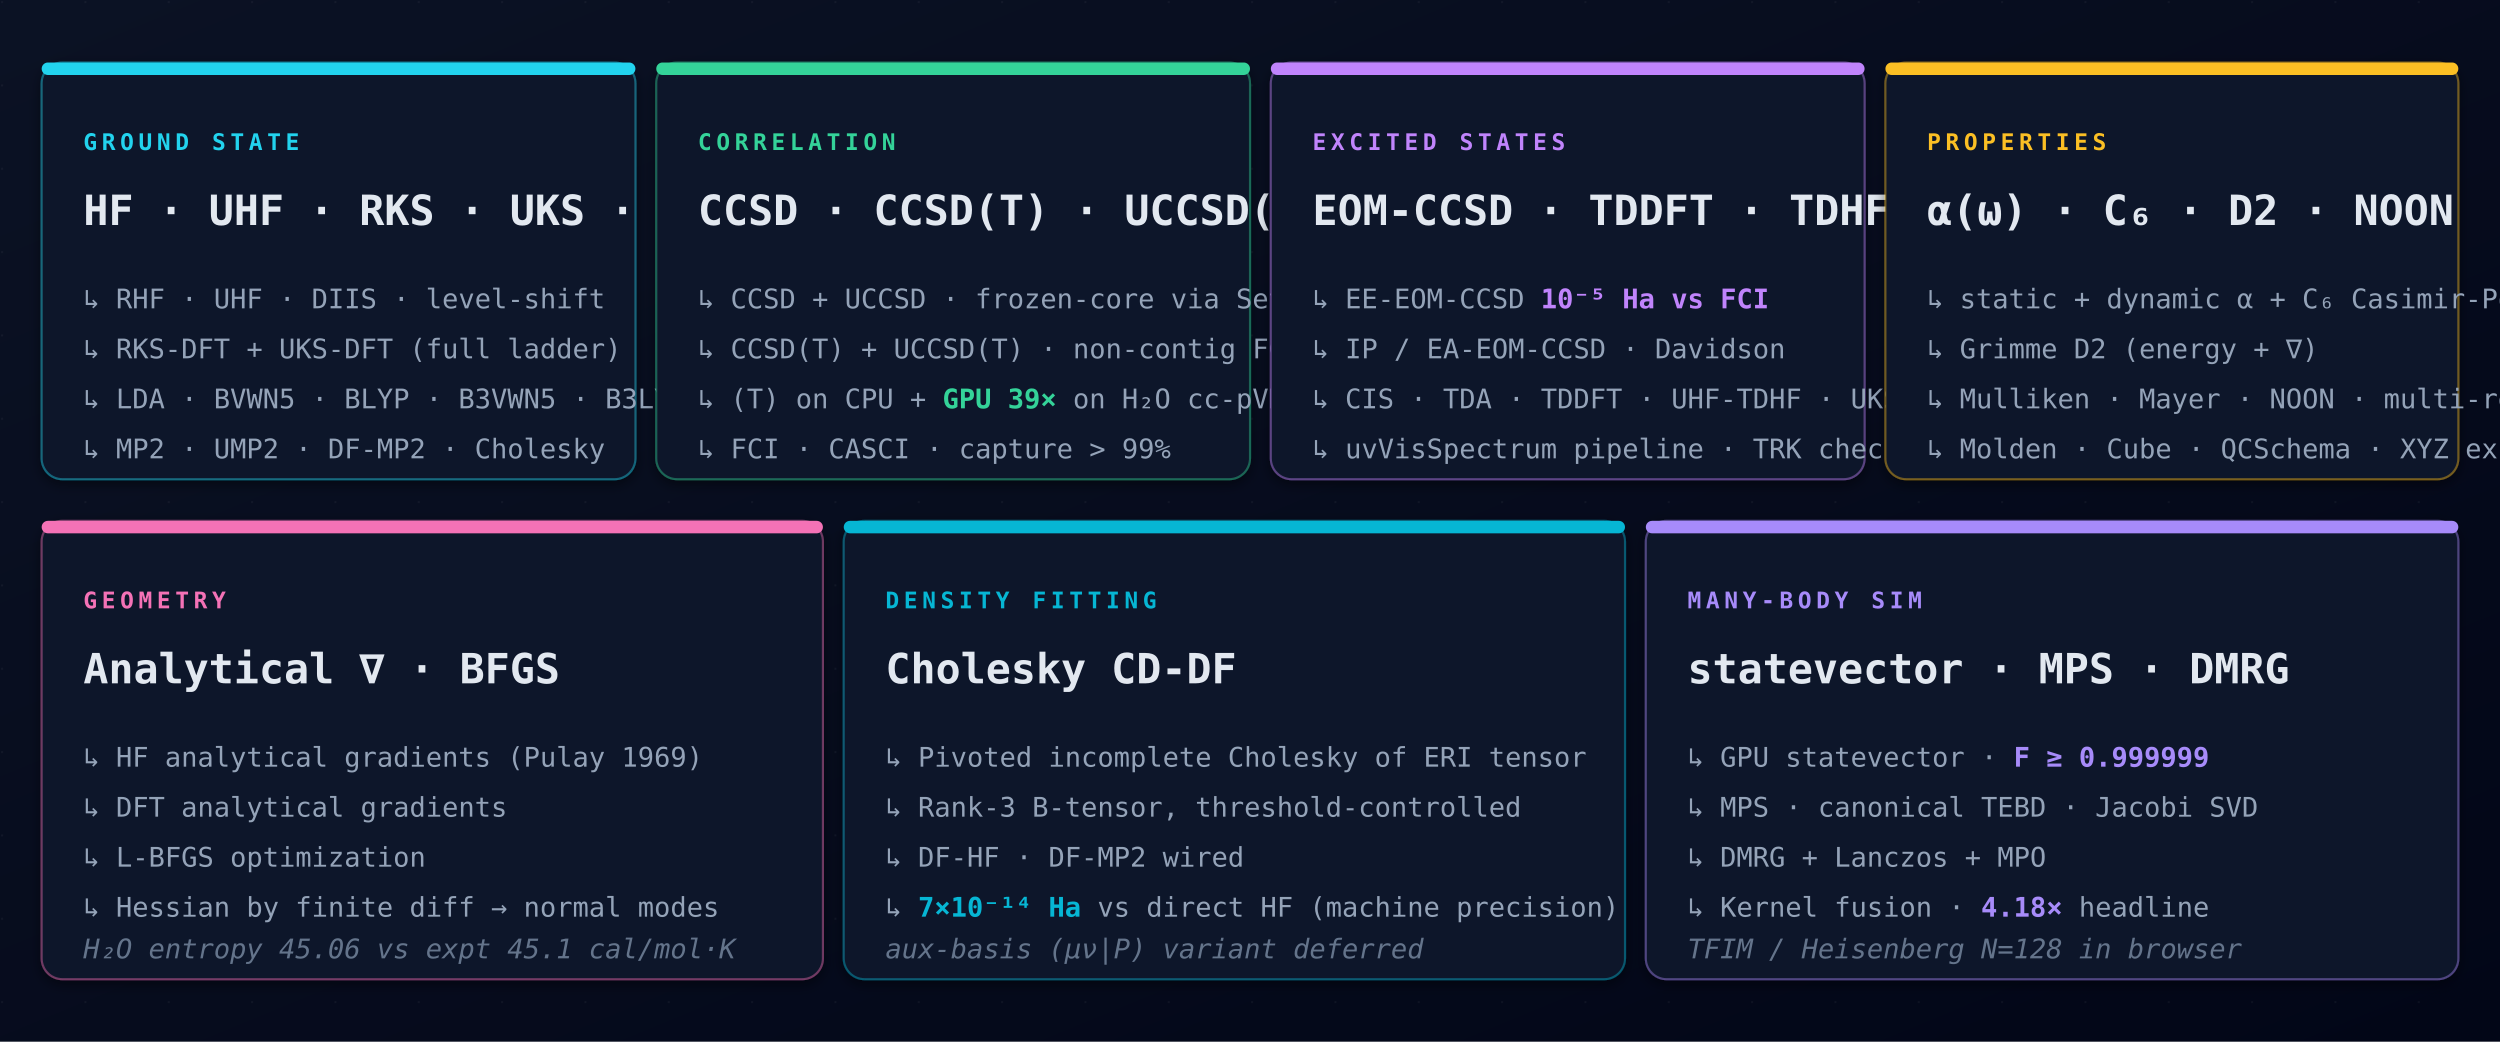
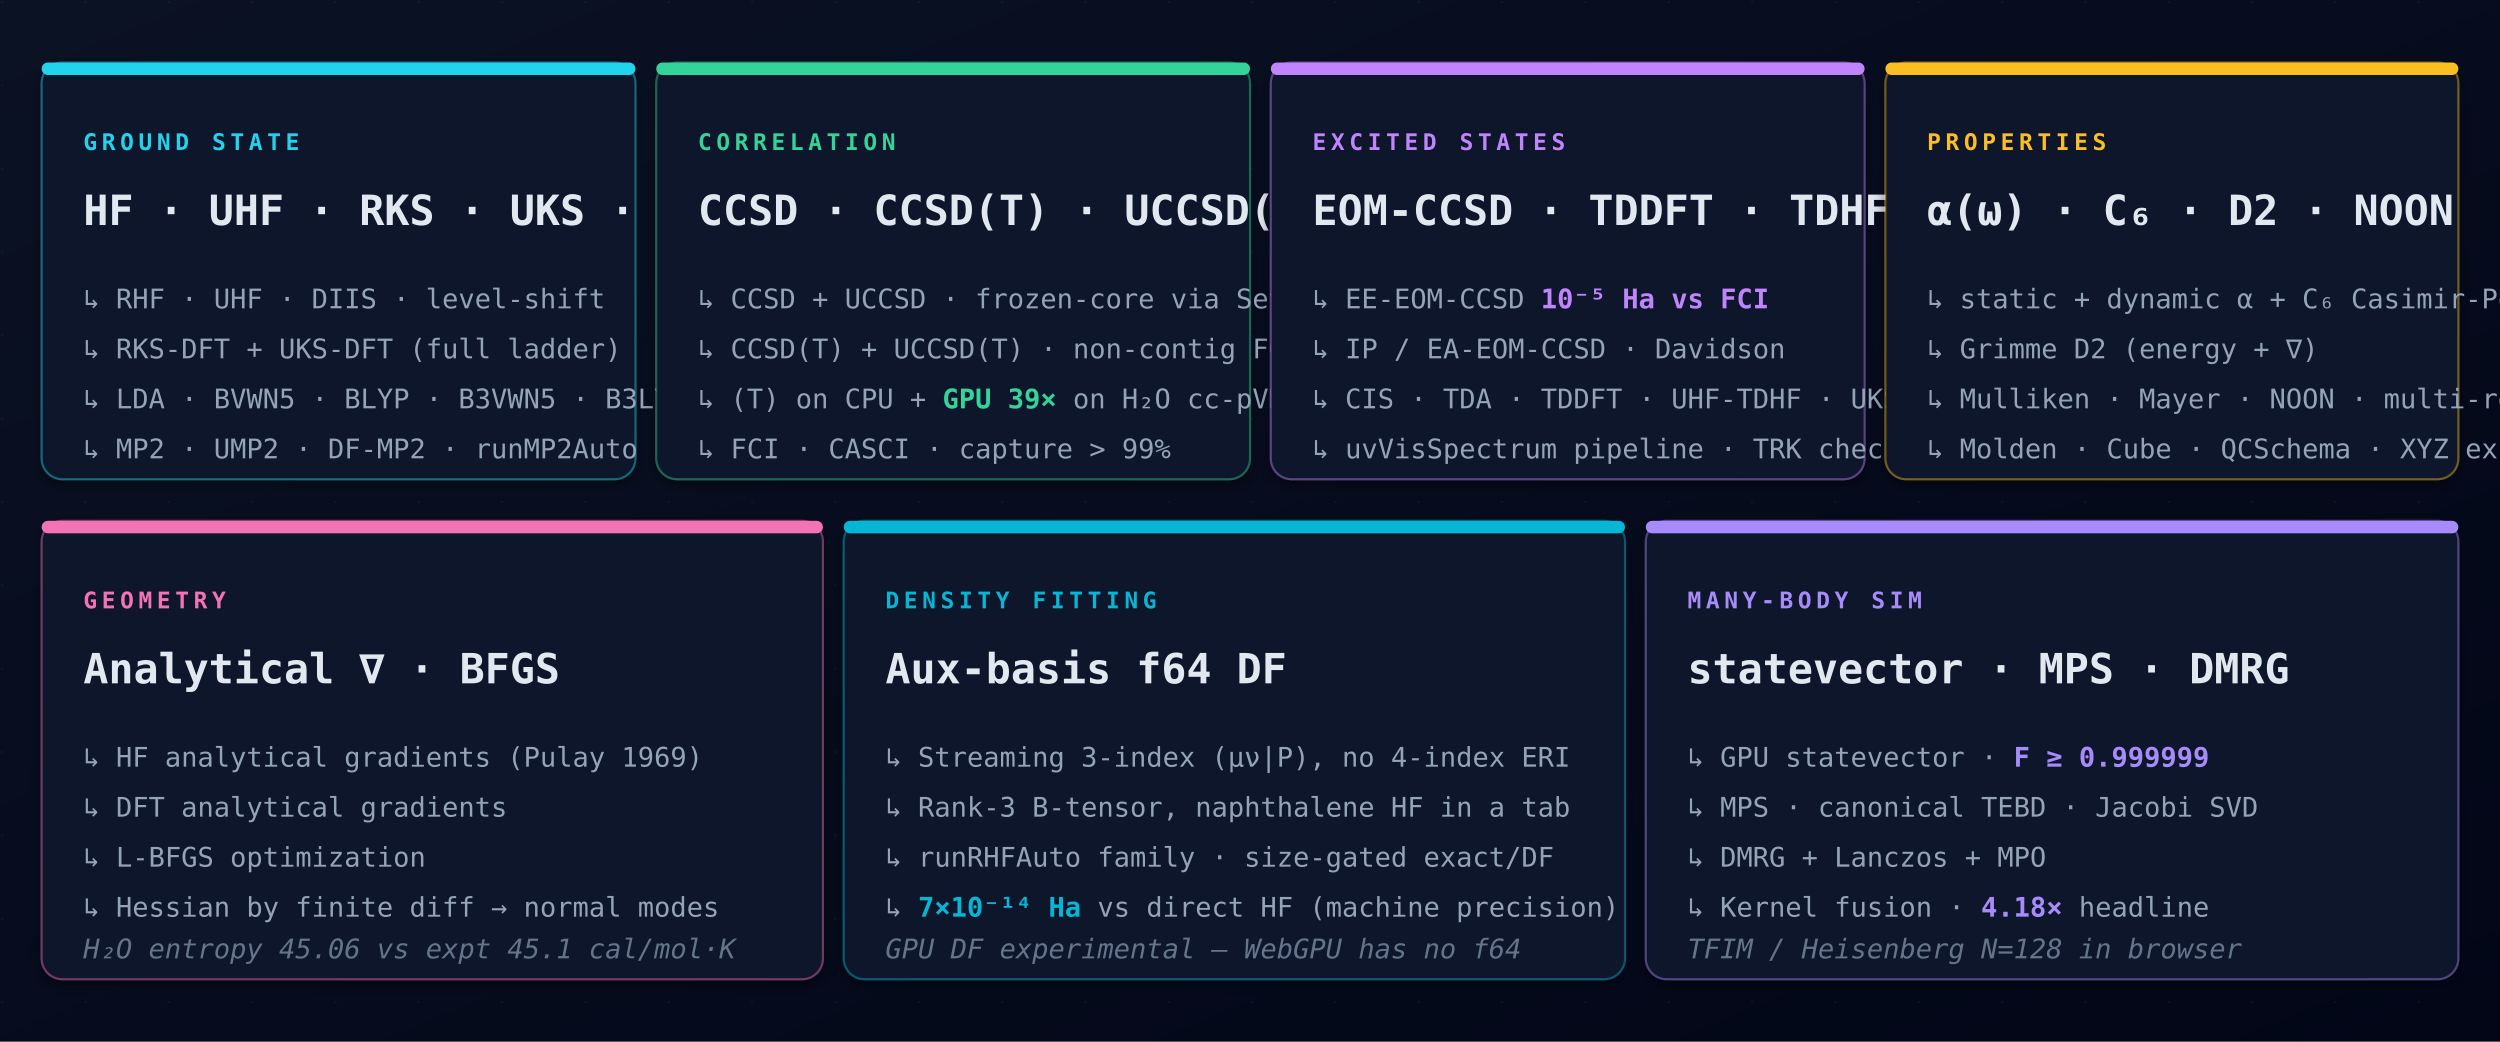
<svg xmlns="http://www.w3.org/2000/svg" viewBox="0 0 1200 500" width="1200" height="500" role="img" aria-label="Capability map: ground state (HF/UHF/RKS/UKS-DFT), correlation (MP2/CCSD/CCSD(T)), excited states (EOM-CCSD/TDDFT), properties (polarizability α(ω), C₆ dispersion, D2, Foster-Boys, NOON), geometry, density fitting, many-body sim">
  <defs>
    <linearGradient id="bgCap" x1="0" y1="0" x2="1" y2="1">
      <stop offset="0%" stop-color="#0b1224" />
      <stop offset="100%" stop-color="#020617" />
    </linearGradient>
    <pattern id="dotsCap" width="40" height="40" patternUnits="userSpaceOnUse">
      <circle cx="1" cy="1" r="0.55" fill="#ffffff" opacity="0.04" />
    </pattern>
    <filter id="cardShCap" x="-10%" y="-10%" width="120%" height="120%">
      <feDropShadow dx="0" dy="2" stdDeviation="3" flood-color="#000000" flood-opacity="0.5" />
    </filter>
  </defs>
  <rect width="1200" height="500" fill="url(#bgCap)" />
  <rect width="1200" height="500" fill="url(#dotsCap)" />
  <g font-family="ui-monospace, monospace">
    <g transform="translate(20 30)">
      <rect width="285" height="200" rx="10" fill="#0f172a" stroke="#22d3ee" stroke-opacity="0.4" filter="url(#cardShCap)" />
      <rect x="0" y="0" width="285" height="6" rx="3" fill="#22d3ee" />
      <text x="20" y="42" font-size="11" letter-spacing="0.2em" fill="#22d3ee" font-weight="700">GROUND STATE</text>
      <text x="20" y="78" font-size="20" font-weight="700" fill="#e2e8f0">HF · UHF · RKS · UKS · MP2</text>
      <g font-size="13" fill="#94a3b8">
        <text x="20" y="118">↳ RHF · UHF · DIIS · level-shift</text>
        <text x="20" y="142">↳ RKS-DFT + UKS-DFT (full ladder)</text>
        <text x="20" y="166">↳ LDA · BVWN5 · BLYP · B3VWN5 · B3LYP5</text>
-         <text x="20" y="190">↳ MP2 · UMP2 · DF-MP2 · Cholesky</text>
+         <text x="20" y="190">↳ MP2 · UMP2 · DF-MP2 · runMP2Auto</text>
      </g>
    </g>
    <g transform="translate(315 30)">
      <rect width="285" height="200" rx="10" fill="#0f172a" stroke="#34d399" stroke-opacity="0.4" filter="url(#cardShCap)" />
      <rect x="0" y="0" width="285" height="6" rx="3" fill="#34d399" />
      <text x="20" y="42" font-size="11" letter-spacing="0.2em" fill="#34d399" font-weight="700">CORRELATION</text>
      <text x="20" y="78" font-size="20" font-weight="700" fill="#e2e8f0">CCSD · CCSD(T) · UCCSD(T)</text>
      <g font-size="13" fill="#94a3b8">
        <text x="20" y="118">↳ CCSD + UCCSD · frozen-core via Set</text>
        <text x="20" y="142">↳ CCSD(T) + UCCSD(T) · non-contig FC</text>
        <text x="20" y="166">↳ (T) on CPU + <tspan fill="#34d399" font-weight="700">GPU 39×</tspan> on H₂O cc-pVDZ</text>
        <text x="20" y="190">↳ FCI · CASCI · capture &gt; 99%</text>
      </g>
    </g>
    <g transform="translate(610 30)">
      <rect width="285" height="200" rx="10" fill="#0f172a" stroke="#c084fc" stroke-opacity="0.4" filter="url(#cardShCap)" />
      <rect x="0" y="0" width="285" height="6" rx="3" fill="#c084fc" />
      <text x="20" y="42" font-size="11" letter-spacing="0.2em" fill="#c084fc" font-weight="700">EXCITED STATES</text>
      <text x="20" y="78" font-size="20" font-weight="700" fill="#e2e8f0">EOM-CCSD · TDDFT · TDHF α(ω)</text>
      <g font-size="13" fill="#94a3b8">
        <text x="20" y="118">↳ EE-EOM-CCSD <tspan fill="#c084fc" font-weight="700">10⁻⁵ Ha vs FCI</tspan>
        </text>
        <text x="20" y="142">↳ IP / EA-EOM-CCSD · Davidson</text>
        <text x="20" y="166">↳ CIS · TDA · TDDFT · UHF-TDHF · UKS-TDDFT</text>
        <text x="20" y="190">↳ uvVisSpectrum pipeline · TRK check</text>
      </g>
    </g>
    <g transform="translate(905 30)">
      <rect width="275" height="200" rx="10" fill="#0f172a" stroke="#fbbf24" stroke-opacity="0.4" filter="url(#cardShCap)" />
      <rect x="0" y="0" width="275" height="6" rx="3" fill="#fbbf24" />
      <text x="20" y="42" font-size="11" letter-spacing="0.2em" fill="#fbbf24" font-weight="700">PROPERTIES</text>
      <text x="20" y="78" font-size="20" font-weight="700" fill="#e2e8f0">α(ω) · C₆ · D2 · NOON</text>
      <g font-size="13" fill="#94a3b8">
        <text x="20" y="118">↳ static + dynamic α + C₆ Casimir-Polder</text>
        <text x="20" y="142">↳ Grimme D2 (energy + ∇)</text>
        <text x="20" y="166">↳ Mulliken · Mayer · NOON · multi-ref verdict</text>
        <text x="20" y="190">↳ Molden · Cube · QCSchema · XYZ exports</text>
      </g>
    </g>
    <g transform="translate(20 250)">
      <rect width="375" height="220" rx="10" fill="#0f172a" stroke="#f472b6" stroke-opacity="0.4" filter="url(#cardShCap)" />
      <rect x="0" y="0" width="375" height="6" rx="3" fill="#f472b6" />
      <text x="20" y="42" font-size="11" letter-spacing="0.2em" fill="#f472b6" font-weight="700">GEOMETRY</text>
      <text x="20" y="78" font-size="20" font-weight="700" fill="#e2e8f0">Analytical ∇ · BFGS</text>
      <g font-size="13" fill="#94a3b8">
        <text x="20" y="118">↳ HF analytical gradients (Pulay 1969)</text>
        <text x="20" y="142">↳ DFT analytical gradients</text>
        <text x="20" y="166">↳ L-BFGS optimization</text>
        <text x="20" y="190">↳ Hessian by finite diff → normal modes</text>
        <text x="20" y="210" fill="#64748b" font-style="italic">H₂O entropy 45.06 vs expt 45.1 cal/mol·K</text>
      </g>
    </g>
    <g transform="translate(405 250)">
      <rect width="375" height="220" rx="10" fill="#0f172a" stroke="#06b6d4" stroke-opacity="0.4" filter="url(#cardShCap)" />
      <rect x="0" y="0" width="375" height="6" rx="3" fill="#06b6d4" />
      <text x="20" y="42" font-size="11" letter-spacing="0.2em" fill="#06b6d4" font-weight="700">DENSITY FITTING</text>
-       <text x="20" y="78" font-size="20" font-weight="700" fill="#e2e8f0">Cholesky CD-DF</text>
+       <text x="20" y="78" font-size="20" font-weight="700" fill="#e2e8f0">Aux-basis f64 DF</text>
      <g font-size="13" fill="#94a3b8">
-         <text x="20" y="118">↳ Pivoted incomplete Cholesky of ERI tensor</text>
-         <text x="20" y="142">↳ Rank-3 B-tensor, threshold-controlled</text>
-         <text x="20" y="166">↳ DF-HF · DF-MP2 wired</text>
+         <text x="20" y="118">↳ Streaming 3-index (μν|P), no 4-index ERI</text>
+         <text x="20" y="142">↳ Rank-3 B-tensor, naphthalene HF in a tab</text>
+         <text x="20" y="166">↳ runRHFAuto family · size-gated exact/DF</text>
        <text x="20" y="190">↳ <tspan fill="#06b6d4" font-weight="700">7×10⁻¹⁴ Ha</tspan> vs direct HF (machine precision)</text>
-         <text x="20" y="210" fill="#64748b" font-style="italic">aux-basis (μν|P) variant deferred</text>
+         <text x="20" y="210" fill="#64748b" font-style="italic">GPU DF experimental — WebGPU has no f64</text>
      </g>
    </g>
    <g transform="translate(790 250)">
      <rect width="390" height="220" rx="10" fill="#0f172a" stroke="#a78bfa" stroke-opacity="0.4" filter="url(#cardShCap)" />
      <rect x="0" y="0" width="390" height="6" rx="3" fill="#a78bfa" />
      <text x="20" y="42" font-size="11" letter-spacing="0.2em" fill="#a78bfa" font-weight="700">MANY-BODY SIM</text>
      <text x="20" y="78" font-size="20" font-weight="700" fill="#e2e8f0">statevector · MPS · DMRG</text>
      <g font-size="13" fill="#94a3b8">
        <text x="20" y="118">↳ GPU statevector · <tspan fill="#a78bfa" font-weight="700">F ≥ 0.999999</tspan>
        </text>
        <text x="20" y="142">↳ MPS · canonical TEBD · Jacobi SVD</text>
        <text x="20" y="166">↳ DMRG + Lanczos + MPO</text>
        <text x="20" y="190">↳ Kernel fusion · <tspan fill="#a78bfa" font-weight="700">4.18×</tspan> headline</text>
        <text x="20" y="210" fill="#64748b" font-style="italic">TFIM / Heisenberg N=128 in browser</text>
      </g>
    </g>
  </g>
</svg>
